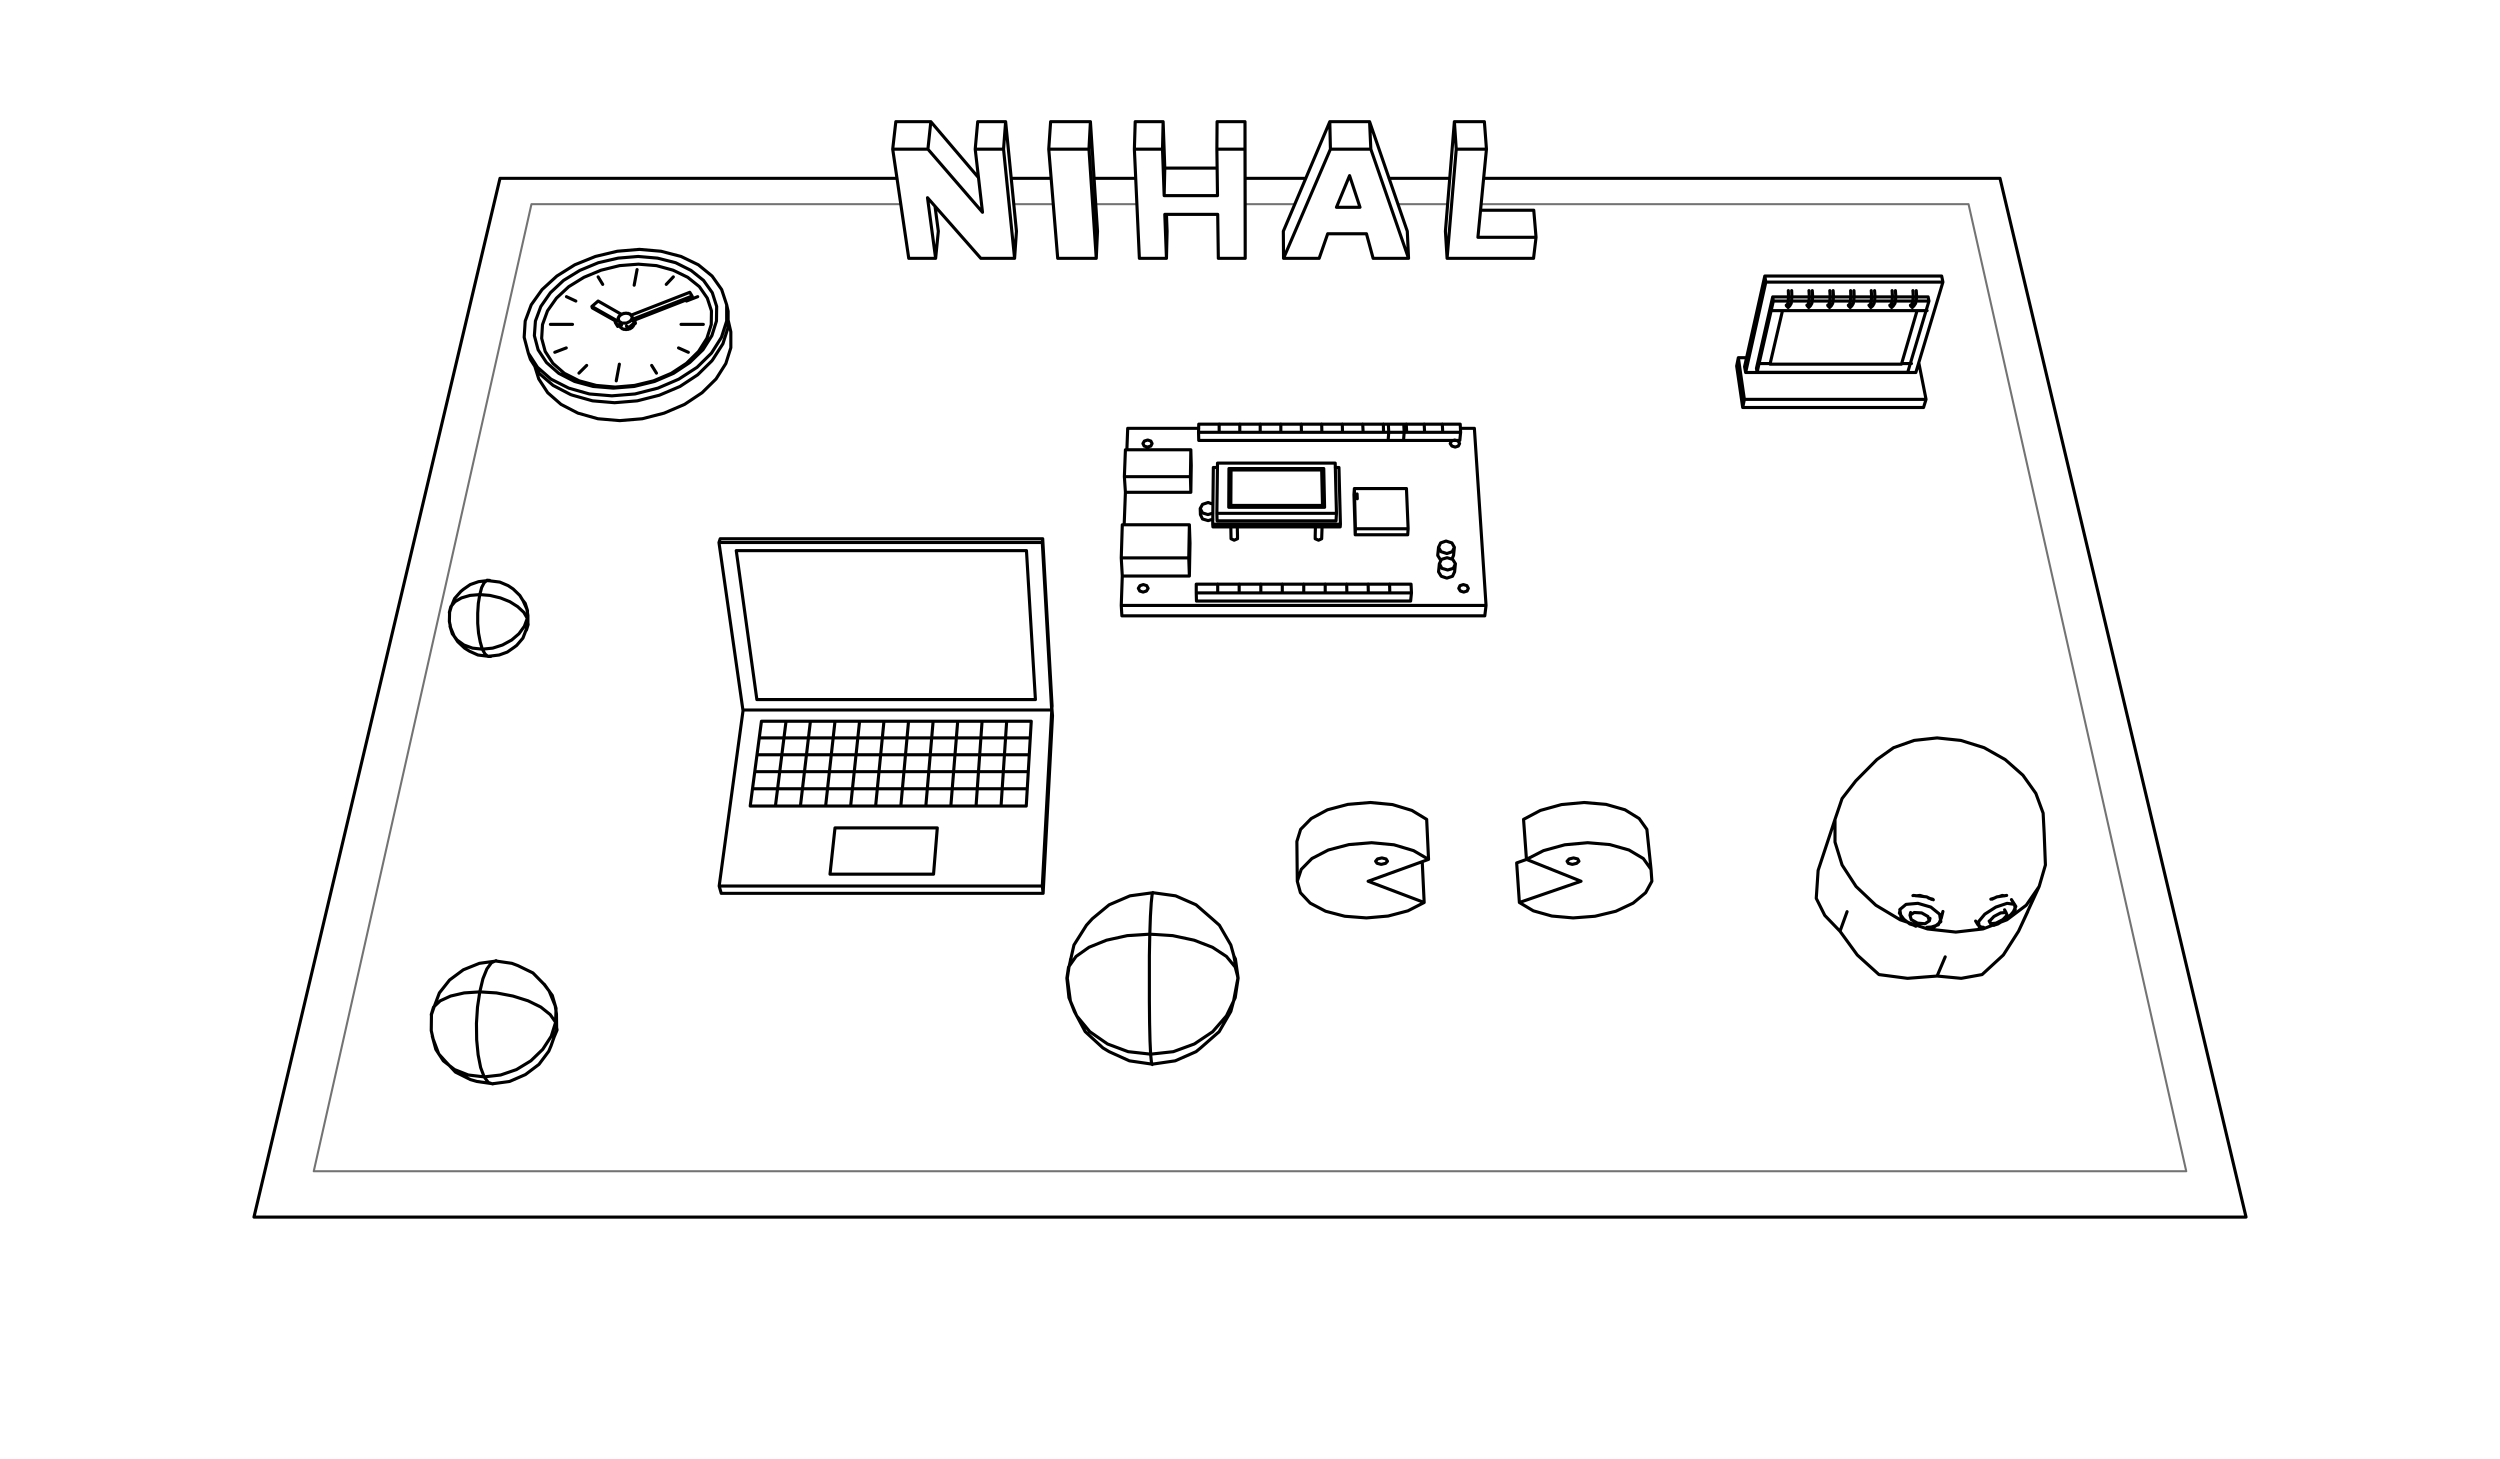
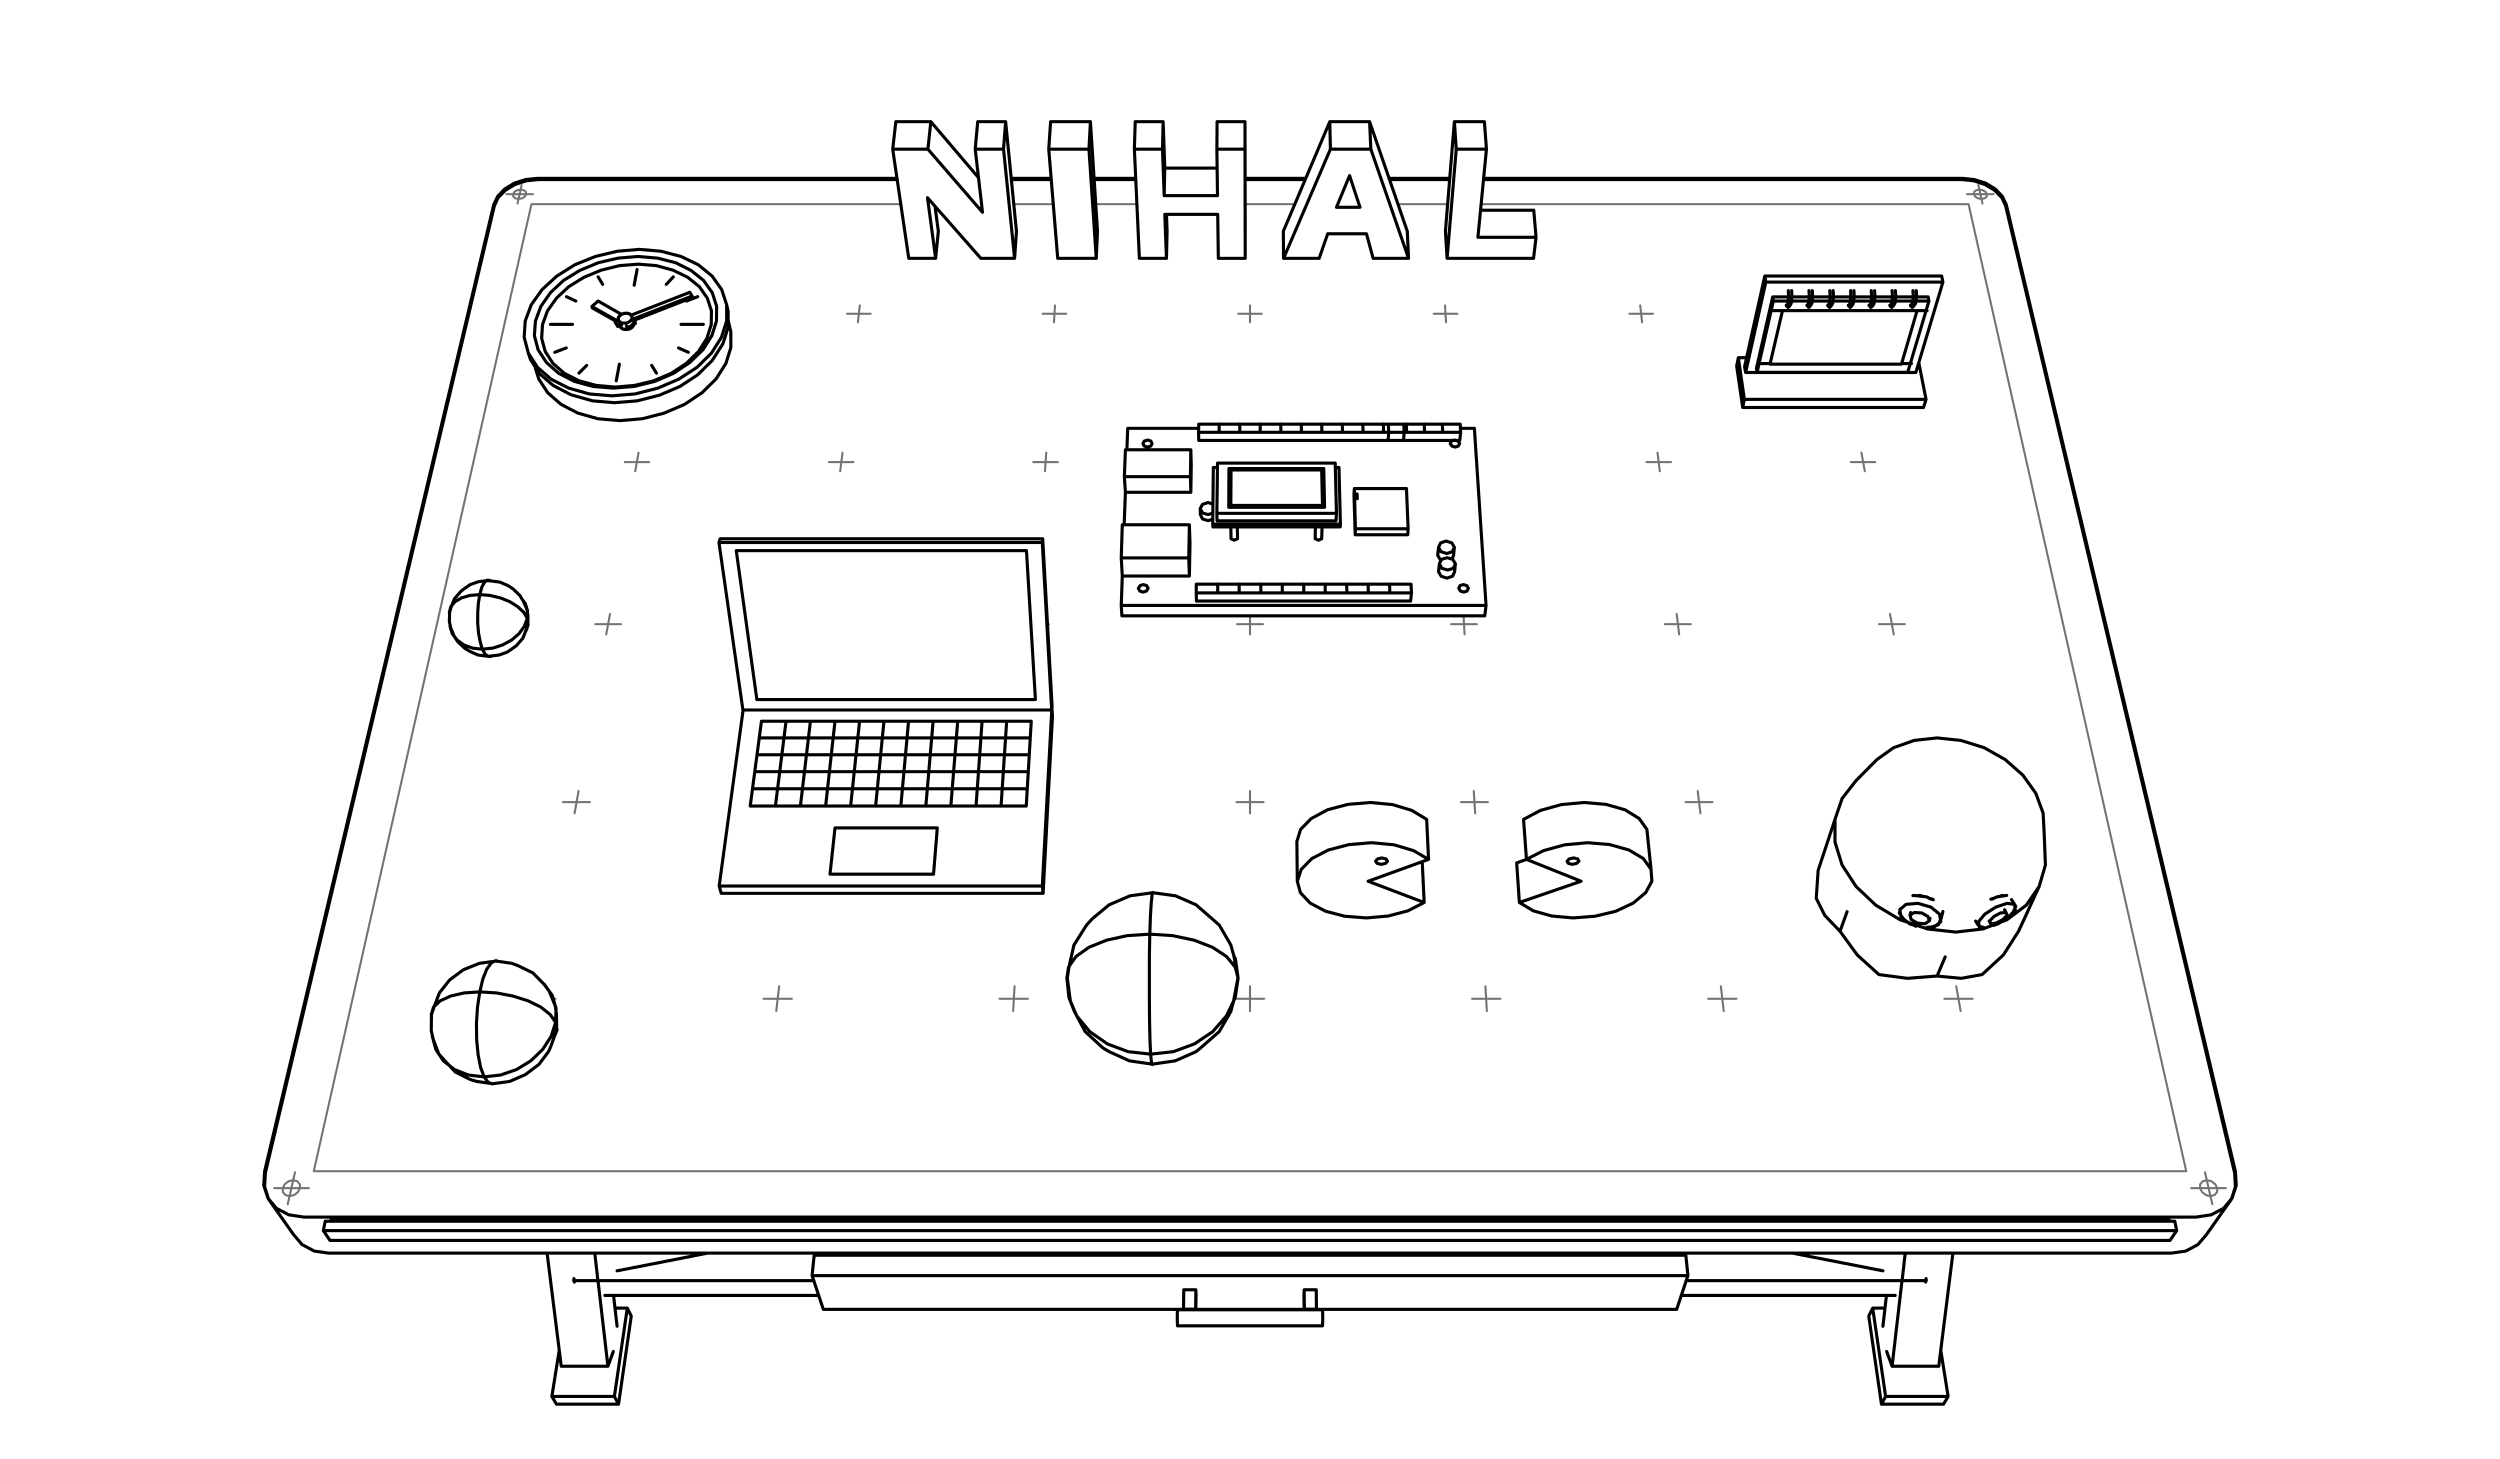
<svg xmlns="http://www.w3.org/2000/svg" viewBox="0 0 1200 700">
-   <path fill="none" stroke="currentColor" stroke-linecap="round" stroke-linejoin="round" stroke-opacity=".55" d="M710.9 98h234l104.5 464.2H150.6L255.1 98h177.3m54.2 0h19m20.4 0h19.7m52 0h23.8m49.5 0h23.8" vector-effect="non-scaling-stroke" />
-   <path fill="none" stroke="currentColor" stroke-linecap="round" stroke-linejoin="round" stroke-width="1.5" d="M430.6 85.6H240L121.9 584.2h956.2L960 85.6H712.2m-16.3 0h-29.2m-39.9 0h-29.1m-52.6 0h-19.9m-20.7 0h-19.1m55.5 130.3.4-10.3h34.1m125.6 0h6.7l5.6 85H538.2l.3 5h174.2l.6-5m-173.1-54.4-.6 15.7m-.9 24.5-.5 14.2m1.5-61.8.5-12.9h31.4l.2 7.5-.2 12.9h-31.4zh31.7l.2 7.5m0-20.4-.2 12.9m-33.2 39 .5-15.9h32.2l.3 8.8-.3 15.8h-32.2zh32.4l.3 8.7m0-24.6-.3 15.9m4.7-60.3.1-3.9h98.4l.2 3.9zl.1 3.9h98.3l.3-3.9m-88.8-4v3.9m9.9-3.9v3.9m9.8-3.9v3.9m9.9-3.9v3.9m9.8-3.9.1 3.9m9.7-3.9.1 3.9m9.8-3.9.1 3.9m9.7-3.9.2 3.9m9.7-3.9.1 3.9m-89.9 77.2v-4.2h103.1l.2 4.2zl.1 3.9h102.8l.4-3.9m-93-4.3v4.2m10.3-4.2v4.2m10.4-4.2v4.2m10.3-4.2v4.2m10.3-4.2v4.2m10.3-4.2v4.2m10.3-4.2.1 4.2m10.2-4.2.1 4.2m10.2-4.2.1 4.2m-.5-77-.2-3.9h34.5l.2 3.9zl-.3 3.9h34.4l.4-3.9m-26.1-4 .2 3.9m8.4-3.9.2 3.9m8.5-3.9.2 3.9m-42 49.3-.6-19.3.2-2.9h25l.8 19.3h-25.3zh25.2l.2-2.9m-25.8-19.3.5 19.3m-68.4-7.5-2.4.7-2.6-.8-1.1-2.1 1.1-2 2.7-.9 2.3.8m0 7.2-2.3.7-2.7-.8-1-2.1-.1-2.9m122 18.6-1 2.1-2.6.9-2.8-.9-1.2-2.1 1-2.1 2.6-.9 2.8.9zl-.4 3.9-.8 1.8m-5.1.4-.4-.1-1.3-2.1.4-3.9m8.1 7.9-1 2.2-2.7.8-2.8-.8-1.2-2.2 1-2.1 2.7-.8 2.7.8zl-.4 3.9-1 2.1-2.7.9-2.7-.9-1.3-2.1.4-3.9m-108.8-19 .1 1.3h61.1l.1-1.3zl.3-27.2h1.9m56.6 0h1.8l.7 27.2m-59.3-5.2.3-24.1h56.5l.6 24.1zl.1 3.6h57.1l.2-3.6M553 212.9l-.6 1.2-1.6.5-1.6-.5-.6-1.2.7-1.2 1.6-.5 1.5.5zm-1.9 69.5-.8 1.3-1.6.5-1.6-.5-.7-1.3.8-1.3 1.6-.5 1.6.5zm147.2-71.2 1.6.5.7 1.2-.6 1.2-1.5.5-1.6-.5-.8-1.2.6-1.2 1.5-.5m6.6 71.2-.6 1.3-1.6.5-1.6-.5-.8-1.3.6-1.3 1.6-.5 1.7.5zm-53.4-45.3.1 2.3m-61.6-14.5h45.5l.4 18.6h-46zm.9 28 .1 5.7 1.5.7 1.6-.7v-1.4l-.1-4.3m37.5 0-.1 4.3v1.4l1.6.7 1.5-.7.2-5.7m-43.7-27.3-.1 17h44l-.4-17zm-242.1-71.5-2.5 7.8-4.8 7.6-6.9 6.8-8.8 5.7-10 4.3-11 2.8-11.1.9-10.8-.9-9.9-2.8-8.5-4.3-6.5-5.7-4.4-6.8-2-7.6.5-7.8 2.9-7.8 5.2-7.3 7.1-6.5 8.6-5.4 9.9-4 10.5-2.5 10.6-.9 10.4.9 9.6 2.5 8.3 4 6.6 5.4 4.6 6.5 2.4 7.3zm-4.9 0-2.2 7-4.3 6.8-6.3 6.1-7.8 5.2-9.1 3.9-9.8 2.4-10 .8-9.7-.8-8.9-2.4-7.6-3.9-5.9-5.2-4-6.1-1.8-6.8.5-7 2.6-7 4.6-6.6 6.3-5.9 7.8-4.8 8.9-3.7 9.5-2.2 9.6-.8 9.3.8 8.7 2.2 7.4 3.7 6 4.8 4.2 5.9 2.1 6.6zm-2.5 1.7-2.1 6.6-4 6.3-5.8 5.7-7.3 4.8-8.5 3.6-9.1 2.2-9.3.8-9.1-.8-8.2-2.2-7.1-3.6-5.5-4.8-3.7-5.7-1.7-6.3.4-6.6 2.4-6.6 4.3-6.1 5.9-5.5 7.3-4.5 8.2-3.4 8.9-2.2 9-.7 8.7.7 8 2.2 7 3.4 5.6 4.5 3.8 5.5 2 6.1zm7.4-9.5.7 3.1v7.7L347 165l-4.8 7.5-.5.7-6.8 6.7-8.5 5.6-9.9 4.2-10.6 2.7-10.9.9-10.6-.9-9.6-2.7-.9-.3-8.4-4.4-6.6-5.7-4.3-6.8-1-3m49.9-16.8-1 1.5-1.8.9h-2.1l-1.5-.9-.4-1.5.9-1.4 1.9-.9h2.1l1.5.9zm.2 4-.3.5-.7.4m-.4.1-.8.4h-.8m-.5 0h-.8l-.6-.3m-.4-.3-.5-.3-.1-.4m6.6-19.9 1.4-7.5m14 7.1 3.4-3.6m6.3 11.6 5.4-2.1m-8 13.3h10.7M325.7 167l4.7 2.1m-17.6 6.3 2.3 3.7m-17.8-4.3-1.5 8m-14.2-7.4-3.7 3.7m-6.1-12.1-5.5 2.1m8.5-13.4h-10.6m12.2-11.2-4.5-2.1m17.4-5.9-2.2-3.6m8.4 21.2-11.2-6.3-.2-.7 3-2.6 11.2 6.4m3.8 6.9 2.9-2.6-.1-.6-3 2.6zl-1.2-.6m-16.8-10.1 12 6.8m4.6 2.6 1.2.7m1.8-3.3 1.2.7m-2-3.3 28.2-11 1.1 1.8.2.7-28.7 11.2m-8.3.9 1.1 1.8-.2-.6-1.1-1.9zm2.9 1.2-1.8.6m.3-3.1-1.6.6m37-12.1-28.7 11.2m-5.4 2.1-1.8.7m53.2-2.5 1.3 5.7v7.6l-2.4 7.6-4.7 7.4-6.7 6.6-8.4 5.6-9.8 4.2-10.5 2.7-10.8.9-10.5-.9-9.6-2.7-8.1-4.2-6.4-5.6-4.3-6.6-1.9-6.1m40.9-19.3 1 1.3 1.9.4 2-.4 1.5-1.3.1-.4m-.5-3.4-.2-.7-1-1.3-1.9-.4-2 .4-1.5 1.3-.3 1.5.2.7m539.6 41.4.8-3.9h87.2l-1.2 3.9zl-2.9-19.9.8-4h4m-4 0 2.9 20M921 174l3.5 17.7m-86.6-12.9-.5-2.8 9.7-43.5H932l.6 2.9h-85zh81.7l13-43.4m-85.5-2.9.5 2.9m-4.2 43.3-.3-1.9 7.8-34.3h74.6l.4 2h-74.7zh72.3l10.2-34.2m-75-2 .3 2m-.6 4.6H925m-80.2 25.4h4.9m63.1 0h4.7m-73.7 4.3h72.4m-57.8-39.3.1 3.1-.3 3-.7 1.2.8.8.8-.8.7-1.2.3-3-.1-3.1m-2.6 7 .1.3m10.8-7.3.2 3.1-.4 3-.6 1.2.7.8.8-.8.7-1.2.4-3-.2-3.1m-2.6 7 .2.3m10.8-7.3.2 3.1-.4 3-.7 1.2.8.8.8-.8.7-1.2.4-3-.2-3.1m-2.6 7 .1.3m10.9-7.3.1 3.1-.4 3-.7 1.2.8.8.8-.8.7-1.2.4-3-.1-3.1m-2.7 7 .1.3m10.9-7.3.2 3.1-.4 3-.7 1.2.7.8.9-.8.7-1.2.4-3-.2-3.1m-2.7 7 .2.3m10.9-7.3.2 3.1-.4 3-.8 1.2.8.8.8-.8.8-1.2.4-3-.2-3.1m-2.7 7 .1.3m11-7.3.2 3.1-.5 3-.8 1.2.8.8.8-.8.8-1.2.5-3-.2-3.1m-2.8 7 .1.3m-61.5 2.3-6 25.7h63.1l7.5-25.7zm25.2 244.2 3.4-10 6.6-8.5 10.1-10.2 8-5.7 9.9-3.5 11-1.2 11.4 1.2 11.2 3.5 10.1 5.7 8.5 7.5 6.2 8.7 3.5 9.5.5 9.6.6 15.3-3 10.3-6.2 9-9.3 7-11.5 4.4-13 1.5-13.6-1.5-13.1-4.4-11.7-7-9.5-9-6.7-10.3-3.4-11zl-8.1 24.5-.9 13.4 4.1 8.2 7.3 7.6 8.3 11.4 10.4 9.4 13.7 1.8 14.2-1.1 11.6 1.1 10-1.8 10.2-9.4 7.3-11.4 4.4-9.4m-43.5 30.9 3.9-9.2M883.2 447l3.4-9.4m38.3 7.5 3.6-.2 3.1-2.5-.6-3.6-4.2-3.4-6.2-1.8-5.7.5-3 2.5.6 3.6 4.2 3.3 3 .9m8.3-12.5-.3-.3-2-.5m-2.1-.7-2-.6-1.9.2m6.4 12-.7-2.1-3-1.7-3.6-.2-2 1.3.6 2.1 3 1.7 3.6.3zl.3-1.2m30.7 3.3 1.9-.6 5.2-3.3 3.1-3.6-.3-2.5-3.6-.5-5.4 1.8-5.3 3.4-3 3.6.3 2.5 2.1.2m10.1-15.1-1.1-.2-1.7.6m-1.9.6-1.9.6m7.8 7.7-.5-1.3-2.6.2-3.2 1.7-2 2.1.4 1.4 2.6-.3 3.3-1.7zm5.5 7.7 9.9-21.5m-46.2 12-.8 3.2-1.4 3.2-4.6 1.5-.3-.1m1.7-13.6-2.4-1.2-6.3-.7-.3.1m-6 6.4-.5 2 2.6 3.6 5.3 2.7m-2.5-6.6-.3 1.3m48.7-7.5 2.1 3.3-1.5 3.2-4.3 3.6-4.8 2.3m6.2-14.4-4.7.7-2.3 1.1m-7.9 10.5 1.1 1.8 2.1 1.5m10.7-8.7.7 1.3m-8.1 4.1.7 1.3m-609.3-14.6h154.5l-.4-3.5H345.2zm154.5 0 4.5-85.2-.3-3.7-4.6 85.4m-143.6-84.5-11.5 84.5m20.3-79.1H495l-2.4 40.7H360.1zm-1 8h130m-131.1 8.1H494m-131.7 8.1h131.2m-132.3 8.2H493m-115.7-32.4-5.1 40.7m16.8-40.7-4.8 40.7m16.6-40.7-4.5 40.7m16.3-40.7-4.3 40.7m16-40.7-4 40.7m15.8-40.7-3.7 40.7m15.5-40.7-3.5 40.7m15.3-40.7-3.3 40.7m15-40.7-2.9 40.7m14.7-40.7-2.7 40.7m-79.7 10.5h49.1l-1.8 22.2h-49.7zm-55.7-137 .6-1.8h154.8l4.5 80.3-.2 1.9H356.6zh155.2l4.5 80.4m-4.3-82.2-.2 1.8m-137 75.4H497l-4.3-71.5H353.4zm-112.2-47.5 1 1.3 1.1 3.5-.1 3.7-1.4 3.8-2.6 3.6-3.5 3-4.4 2.4-4.7 1.5-5 .5-4.7-.5-4.1-1.5-3.3-2.4-2.3-3-1.1-3.6.1-.6m19-21.4-1.3-.1-1.4 1.2-1.2 2.3-.9 3.4-.7 4.2-.3 4.7v4.9l.4 4.7.8 4.2 1 3.5 1.3 2.3 1.4 1.2h1.4m16.8-12.3.3-.4.8-2.6-.4-3-1.7-2.9-2.9-2.7-3.8-2.4-4.5-1.8-5-1.2-4.9-.4-4.7.4-4.1 1.2-3.1 1.8-2 2.4-.7 2.7.1.8m23.8 19.7-4.1.5-1.3.1-4.8-.6-4-1.8-2.4-1.5-3.3-3.1-1.7-2.6-1.7-4.1-.6-3 .1-4.4.8-2.7 1.6-3.9 3-3.4 1.2-1 3.3-2.3 4-1.4 4.1-.5 1.3.1 4.8.6 4 1.7 2.4 1.6 3.2 3.1 1.6 2.6 1.8 4 .5 3v4.3l-.9 2.7-1.5 3.9-3 3.5-1.2.9-3.3 2.3zm24.1 161.5 1.4 1.9 1.8 6.2-.2 6.7-2.1 6.7-4.1 6.3-5.7 5.5-6.9 4.2-7.6 2.6-7.9.9-7.6-.9-6.6-2.6-5.4-4.2-3.6-5.5-1.7-6.3m53.3-25.3.5.4 1.5 2.1m-24.2-13.2-.5-.3-2.2 1-2.2 3-1.9 4.7-1.5 6.3-1.1 7.3-.5 7.8.1 7.9.7 7.2 1.2 6.1 1.7 4.5 2 2.7 2.1.7.4-.2m29.2-22.6 1.3-3.1-.7-3.7-2.6-3.7-4.5-3.6-6.1-3-7.3-2.3-7.9-1.5-8-.5-7.5.5-6.5 1.5-5 2.3-3.2 3-1.1 3.6.1.6m37.5 31.5-8.1 1.1-7.6-1.1-3.1-.9-7.2-3.6-5.2-5.6-2.8-3.1-2.7-7.2-.9-4 .1-7.7 1.2-3.5 2.6-6.9 4.9-6.2 6.6-4.9 7.7-3.1 8-1.1 7.6 1.1 2.9 1.1 7.2 3.5 5.3 5.4 2.5 3.3 2.9 7.1.6 3.9.1 7.6-2.7 7.7-1.1 2.6-4.7 6.3-6.5 4.9zm347.6-60.4.8 1.6 1.3 9.2-1.4 9.4-4.2 8.7-6.6 7.6-8.8 5.9-10.1 3.7-10.9 1.2-10.8-1.2-9.9-3.7-8.5-5.9-6.3-7.6-3.7-8.7-1-9.4.8-3.7m.8-4.1.2-1.4m39.5-31.9-.4 1.1-.4 3.8-.4 6.5-.3 8.6-.2 10.2v22.1l.1 10.2.2 8.6.3 6.5.4 3.9.4 1.1m40.6-39 .6-2.5-1.4-5.3-4.2-5.1-6.7-4.4-8.8-3.4-10.3-2.2-11-.7-10.8.7-10 2.2-8.4 3.4-6.2 4.4-3.6 5.1-.8 5.3.3.8m51.7 38.9-11 1.6-11-1.6-9.7-4.4-3-1.8-8.5-7.8-5.2-9.7-1.9-4.9-1.5-11.1.8-5.3 2.4-10.6 6-9.5 2.8-3.1 8.1-6.7 10-4.3 11-1.5 10.9 1.5 9.8 4.3 7.7 6.7 3.5 3.1 5.5 9.5 1.4 5 2 10.9-2.1 11.1-1.3 4.9-5.6 9.7-8.9 7.8-2.2 1.8zm92.6-86.2 29-10.5-7.2-4.2-9.4-2.8-10.7-1-10.9.9-9.9 2.6-7.9 4.1-5.1 5.2-1.9 5.7 1.5 5.5 4.7 5 7.4 3.9 9.2 2.4 10.4.8 10.4-.9 9.5-2.5 7.8-4zm29-10.5-.9-19.2-7.1-4.3-9.3-2.8-10.6-1-10.8.9-9.8 2.6-7.8 4.2-5.1 5.2-1.8 5.8.2 19.1m60.9 10.2-.9-19-.9-.3m-15.8-.5-.7-1.1-2-.5-2.1.5-.9 1.1.7 1 2 .5 2.1-.5zm92.9 9.6-26.2-10.5 8.2-4.2 10.2-2.8 11-1 10.6.9 9.2 2.6 6.9 4.1 3.7 5.2.4 5.7-3 5.5-6 5-8.3 3.9-10 2.4-10.5.8-10.2-.9-8.9-2.5-6.7-4zm-26.2-10.5-1.4-19.2 8.1-4.3 10.1-2.8 10.9-1 10.5.9 9.1 2.6 6.8 4.2 3.7 5.2 2 19.2m-63.2 15.9-1.3-19 4.8-1.7m19.4.9 1-1.1 2.1-.5 2 .5.6 1.1-1.1 1-2.1.5-1.9-.5zM436.2 124h12.9l-3.9-29.1 25.6 29.1H487l-5.3-52.4h-13.6l3.5 30.3-26.2-30.3h-16.9zm12.9 0 1.3-13-1.6-12m38.2 25 .9-13-5.2-52.6h-13.4l-1.2 13.2m14.6-13.2-1 13.2m-12 13.7-22.9-26.9H430l-1.5 13.2m18.3-13.2-1.4 13.2m62.3 52.4h18.5l-3.5-52.4h-19.3zm18.5 0 .6-13-3.4-52.6h-19.1l-.9 13.2m20-13.2-.7 13.2m24.2 52.4h13l-.8-21.1h25.4l.3 21.1h12.9l-.1-52.4h-13.5l.3 22.3h-25.6l-.8-22.3h-13.5zm13 0 .3-13-.3-8m37.8 21v-13l-.1-52.6h-13.4l-.1 13.2m13.5-13.2v13.2m-13.4 9.1h-25.1l-.8-22.3h-13.4l-.4 13.2m14.6 9.1-.3 13.2m-.5-35.5-.3 13.2m58 39.4 22.3-52.6h19.1l18.1 52.6.6 13L658 71.6h-19.4L616.1 124zm22.3-52.6.3 13.2m18.8-13.2.6 13.2m18.1 52.4h-17l-3.2-11.8h-18.6l-4.1 11.8h-17.1m25.4-24.5h11.3l-5-15.2zm53.1 24.5h41.5l1.2-10.1h-27.9l4.1-42.3H699zl-.8-13 4.3-52.6h14.4l1 13.2m23.8 42.3-1.1-13h-25.5m-12.6-42.5.9 13.2" vector-effect="non-scaling-stroke" />
+   <path fill="none" stroke="currentColor" stroke-linecap="round" stroke-linejoin="round" stroke-opacity=".55" d="M710.9 98h234l104.5 464.2H150.6L255.1 98h177.3m54.2 0h19m20.4 0h19.7m52 0h23.8m49.5 0h23.8M299.9 221.8h11.7m-5.1-4.5-1.6 8.9m-19.2 73.4h12.4m-5.3-4.9-1.8 9.8M270.2 385h13m-5.5-5.3-1.9 10.7m-10.7 89h1.6m139.9-328.8h11.3m-5.2-4-.9 8.1m-13.9 67.1h11.8m-5.3-4.5-1.1 8.9m-36.8 253.2h13.6m-6.1-6-1.4 11.9m127.9-334.7h11.3m-5.4-4-.5 8.1m-9.9 67.1h11.8m-5.6-4.5-.6 8.9m1.2 73.4h.7m-23.7 179.8h13.6m-6.4-6-.7 11.9m108.1-334.7h11.2m-5.6-4v8.1m-6.2 144.9h12.4m-6.2-4.2v9.1m-6.5 80.5h13m-6.5-5.3v10.7m-6.8 89h13.6m-6.8-6v11.9m88.2-334.7h11.3m-5.9-4 .5 8.1m2.4 144.9h12.4m-6.4-4.2.5 9.1m-1.7 80.5h12.9m-6.8-5.3.7 10.7m-1.5 89h13.6m-7.2-6 .7 11.9m68.4-334.7h11.3m-6.1-4 .9 8.1m2.1 67.1h11.8m-6.5-4.5 1.1 8.9m2.5 73.4h12.4m-6.8-4.9 1.2 9.8m3.1 80.5H822m-7.1-5.3 1.3 10.7m3.7 89h13.6m-7.5-6 1.4 11.9m61-263.5h11.7m-6.6-4.5 1.6 8.9m6.8 73.4h12.4m-7.1-4.9 1.8 9.8m24.3 174.9h13.6m-7.9-6 2.1 11.9M252.6 93.2l-.7 1.2-1.3.8-1.7.3-1.5-.3-1-.8-.1-1.2.6-1.1 1.4-.8 1.6-.3 1.5.3 1 .8zm-9.5 0h12.7m-5.4-4.4-2 8.9M144 570.3l-1 1.9-1.8 1.4-2.2.6-2-.6-1.2-1.4-.1-1.9 1-1.9 1.8-1.4 2.2-.5 2 .5 1.2 1.4zm-12.4 0h16.6m-6.6-7.6-3.5 15.3M953.7 93.2l-.1 1.2-1 .8-1.5.3-1.7-.3-1.3-.8-.7-1.2.2-1.1 1-.8 1.5-.3 1.6.3 1.4.8zm-9.5 0h12.7m-7.3-4.4 2 8.9m112.7 472.6-.1 1.9-1.2 1.4-2 .6-2.2-.6-1.8-1.4-1-1.9.1-1.9 1.2-1.4 2-.5 2.2.5 1.8 1.4zm-12.5 0h16.6m-10-7.6 3.5 15.3" vector-effect="non-scaling-stroke" />
+   <path fill="none" stroke="currentColor" stroke-linecap="round" stroke-linejoin="round" stroke-width="1.5" d="M430.6 85.6H258l-5.7.6-5.4 1.7-4.6 2.8-3.4 3.5-1.9 4-110 464.1-.4 6.7 2 6.1 4.1 4.9 5.9 3.1 7.2 1.1h908.4l7.2-1.1 5.9-3.1 4.1-4.9 2-6.1-.4-6.7L963 98.2l-1.9-4-3.4-3.5-4.6-2.8-5.4-1.7-5.7-.6H712.2m-16.3 0h-29.2m-39.9 0h-29.2m-52.5 0h-19.9m-20.7 0h-19.1m-54.7.6H258.2l-5.7.6-5.4 1.8-4.6 2.8-3.4 3.5-1.8 3.9-109.9 464.1-.4 6.7 1.9 6 12 17 4.1 4.8 5.8 3.1 6.9 1h884.6l6.9-1 5.8-3.1 4.1-4.8 12-17 1.9-6-.4-6.7L962.7 98.8l-1.8-3.9-3.4-3.5-4.6-2.8-5.4-1.8-5.7-.6H712.1M158.4 595.4l-3.2-4.7.9-4.5h887.8l.9 4.5-3.2 4.7zm-3.2-4.7h889.6m-886.2-4.5.1-.5h882.6l.1.5m-651.6 26.1 1-9.8h418.4l1 9.8zl5.4 16.2h409.6l5.4-16.2m-175.3 18.6v3.2l-.1 2.3h-69.6l-.1-2.3v-3.2l.1-2.2h69.6zm-61-2.2v-.3h-5.8l.1-9.3h5.8l.1 2.8-.1 6.8m-5.9 0v-.3m5.9-9.3-.1 9.3m52.1.3-.1-6.8.1-2.8h5.8l.1 9.3h-5.8v.3m5.8 0v-.3m-5.9-9.3.1 9.3m-363.5-26.9 6.8 54.3h22.4l-4.7-40.6m-1.6-13.7 1.4 12.4m7.6 7.9 1.7 14.8m-4.4 19.2 2.6-7.1m.8-20.8h5.9l1.9 3.8-6.1 42.3h-29.8l-2.2-3.7h30l2 3.7m-28.5-25.7-3.5 22m36.2-42.4-6.2 42.4m618-55.1-4.7 40.6h22.4l6.8-54.3m-22.9 0-1.4 12.4m-7.6 7.9-1.7 14.8m4.4 19.2-2.6-7.1m-2.5 25.3 2-3.7h30l-2.2 3.7zl-6.1-42.3 1.9-3.8h5.9m-5.9 0 6.2 42.4m26.5-22 3.5 22m-544.4-55.6H275.4l.3.7m533.6-.7h115.3l-.3.7m-634 6.4H393m414 0h102.7m-634.2-8.1-.1 1m649.1-1 .1 1m-64.2-13.2 43.4 8.5m-564.2-8.5-43.4 8.5M695.8 86.2H667m-40.5 0h-28.9m-52.5 0h-19.9m-20.6 0h-19.1m55.4 129.7.4-10.3h34.1m125.6 0h6.7l5.6 85H538.2l.3 5h174.2l.6-5m-173.1-54.4-.6 15.7m-.9 24.5-.5 14.2m1.5-61.8.5-12.9h31.4l.2 7.5-.2 12.9h-31.4zh31.7l.2 7.5m0-20.4-.2 12.9m-33.2 39 .5-15.9h32.2l.3 8.8-.3 15.8h-32.2zh32.4l.3 8.7m0-24.6-.3 15.9m4.7-60.3.1-3.9h98.4l.2 3.9zl.1 3.9h98.3l.3-3.9m-88.8-4v3.9m9.9-3.9v3.9m9.8-3.9v3.9m9.9-3.9v3.9m9.8-3.9.1 3.9m9.7-3.9.1 3.9m9.8-3.9.1 3.9m9.7-3.9.2 3.9m9.7-3.9.1 3.9m-89.9 77.2v-4.2h103.1l.2 4.2zl.1 3.9h102.8l.4-3.9m-93-4.3v4.2m10.3-4.2v4.2m10.4-4.2v4.2m10.3-4.2v4.2m10.3-4.2v4.2m10.3-4.2v4.2m10.3-4.2.1 4.2m10.2-4.2.1 4.2m10.2-4.2.1 4.2m-.5-77-.2-3.9h34.5l.2 3.9zl-.3 3.9h34.4l.4-3.9m-26.1-4 .2 3.9m8.4-3.9.2 3.9m8.5-3.9.2 3.9m-42 49.3-.6-19.3.2-2.9h25l.8 19.3h-25.3zh25.2l.2-2.9m-25.8-19.3.5 19.3m-68.4-7.5-2.4.7-2.6-.8-1.1-2.1 1.1-2 2.7-.9 2.3.8m0 7.2-2.3.7-2.7-.8-1-2.1-.1-2.9m122 18.6-1 2.1-2.6.9-2.8-.9-1.2-2.1 1-2.1 2.6-.9 2.8.9zl-.4 3.9-.8 1.8m-5.1.4-.4-.1-1.3-2.1.4-3.9m8.1 7.9-1 2.2-2.7.8-2.8-.8-1.2-2.2 1-2.1 2.7-.8 2.7.8zl-.4 3.9-1 2.1-2.7.9-2.7-.9-1.3-2.1.4-3.9m-108.8-19 .1 1.3h61.1l.1-1.3zl.3-27.2h1.9m56.6 0h1.8l.7 27.2m-59.3-5.2.3-24.1h56.5l.6 24.1zl.1 3.6h57.1l.2-3.6M553 212.9l-.6 1.2-1.6.5-1.6-.5-.6-1.2.7-1.2 1.6-.5 1.5.5zm-1.9 69.5-.8 1.3-1.6.5-1.6-.5-.7-1.3.8-1.3 1.6-.5 1.6.5zm147.2-71.2 1.6.5.7 1.2-.6 1.2-1.5.5-1.6-.5-.8-1.2.6-1.2 1.5-.5m6.6 71.2-.6 1.3-1.6.5-1.6-.5-.8-1.3.6-1.3 1.6-.5 1.7.5zm-53.4-45.3.1 2.3m-61.6-14.5h45.5l.4 18.6h-46zm.9 28 .1 5.7 1.5.7 1.6-.7v-1.4l-.1-4.3m37.5 0-.1 4.3v1.4l1.6.7 1.5-.7.2-5.7m-43.7-27.3-.1 17h44l-.4-17zm-242.1-71.5-2.5 7.8-4.8 7.6-6.9 6.8-8.8 5.7-10 4.3-11 2.8-11.1.9-10.8-.9-9.9-2.8-8.5-4.3-6.5-5.7-4.4-6.8-2-7.6.5-7.8 2.9-7.8 5.2-7.3 7.1-6.5 8.6-5.4 9.9-4 10.5-2.5 10.6-.9 10.4.9 9.6 2.5 8.3 4 6.6 5.4 4.6 6.5 2.4 7.3zm-4.9 0-2.2 7-4.3 6.8-6.3 6.1-7.8 5.2-9.1 3.9-9.8 2.4-10 .8-9.7-.8-8.9-2.4-7.6-3.9-5.9-5.2-4-6.1-1.8-6.8.5-7 2.6-7 4.6-6.6 6.3-5.9 7.8-4.8 8.9-3.7 9.5-2.2 9.6-.8 9.3.8 8.7 2.2 7.4 3.7 6 4.8 4.2 5.9 2.1 6.6zm-2.5 1.7-2.1 6.6-4 6.3-5.8 5.7-7.3 4.8-8.5 3.6-9.1 2.2-9.3.8-9.1-.8-8.2-2.2-7.1-3.6-5.5-4.8-3.7-5.7-1.7-6.3.4-6.6 2.4-6.6 4.3-6.1 5.9-5.5 7.3-4.5 8.2-3.4 8.9-2.2 9-.7 8.7.7 8 2.2 7 3.4 5.6 4.5 3.8 5.5 2 6.1zm7.4-9.5.7 3.1v7.7L347 165l-4.8 7.5-.5.7-6.8 6.7-8.5 5.6-9.9 4.2-10.6 2.7-10.9.9-10.6-.9-9.6-2.7-.9-.3-8.4-4.4-6.6-5.7-4.3-6.8-1-3m49.9-16.8-1 1.5-1.8.9h-2.1l-1.5-.9-.4-1.5.9-1.4 1.9-.9h2.1l1.5.9zm.2 4-.3.5-.7.4m-.4.1-.8.4h-.8m-.5 0h-.8l-.6-.3m-.4-.3-.5-.3-.1-.4m6.6-19.9 1.4-7.5m14 7.1 3.4-3.6m6.3 11.6 5.4-2.1m-8 13.3h10.7M325.7 167l4.7 2.1m-17.6 6.3 2.3 3.7m-17.8-4.3-1.5 8m-14.2-7.4-3.7 3.7m-6.1-12.1-5.5 2.1m8.5-13.4h-10.6m12.2-11.2-4.5-2.1m17.4-5.9-2.2-3.6m8.4 21.2-11.2-6.3-.2-.7 3-2.6 11.2 6.4m3.8 6.9 2.9-2.6-.1-.6-3 2.6zl-1.2-.6m-16.8-10.1 12 6.8m4.6 2.6 1.2.7m1.8-3.3 1.2.7m-2-3.3 28.2-11 1.1 1.8.2.7-28.7 11.2m-8.3.9 1.1 1.8-.2-.6-1.1-1.9zm2.9 1.2-1.8.6m.3-3.1-1.6.6m37-12.1-28.7 11.2m-5.4 2.1-1.8.7m53.2-2.5 1.3 5.7v7.6l-2.4 7.6-4.7 7.4-6.7 6.6-8.4 5.6-9.8 4.2-10.5 2.7-10.8.9-10.5-.9-9.6-2.7-8.1-4.2-6.4-5.6-4.3-6.6-1.9-6.1m40.9-19.3 1 1.3 1.9.4 2-.4 1.5-1.3.1-.4m-.5-3.4-.2-.7-1-1.3-1.9-.4-2 .4-1.5 1.3-.3 1.5.2.7m539.6 41.4.8-3.9h87.2l-1.2 3.9zl-2.9-19.9.8-4h4m-4 0 2.9 20M921 174l3.5 17.7m-86.6-12.9-.5-2.8 9.7-43.5H932l.6 2.9h-85zh81.7l13-43.4m-85.5-2.9.5 2.9m-4.2 43.3-.3-1.9 7.8-34.3h74.6l.4 2h-74.7zh72.3l10.2-34.2m-75-2 .3 2m-.6 4.6H925m-80.2 25.4h4.9m63.1 0h4.7m-73.7 4.3h72.4m-57.8-39.3.1 3.1-.3 3-.7 1.2.8.8.8-.8.7-1.2.3-3-.1-3.1m-2.6 7 .1.3m10.8-7.3.2 3.1-.4 3-.6 1.2.7.8.8-.8.7-1.2.4-3-.2-3.1m-2.6 7 .2.3m10.8-7.3.2 3.1-.4 3-.7 1.2.8.8.8-.8.7-1.2.4-3-.2-3.1m-2.6 7 .1.3m10.9-7.3.1 3.1-.4 3-.7 1.2.8.8.8-.8.7-1.2.4-3-.1-3.1m-2.7 7 .1.3m10.9-7.3.2 3.1-.4 3-.7 1.2.7.8.9-.8.7-1.2.4-3-.2-3.1m-2.7 7 .2.3m10.9-7.3.2 3.1-.4 3-.8 1.2.8.8.8-.8.8-1.2.4-3-.2-3.1m-2.7 7 .1.3m11-7.3.2 3.1-.5 3-.8 1.2.8.8.8-.8.8-1.2.5-3-.2-3.1m-2.8 7 .1.3m-61.5 2.3-6 25.7h63.1l7.5-25.7zm25.2 244.2 3.4-10 6.6-8.5 10.1-10.2 8-5.7 9.9-3.5 11-1.2 11.4 1.2 11.2 3.5 10.1 5.7 8.5 7.5 6.2 8.7 3.5 9.5.5 9.6.6 15.3-3 10.3-6.2 9-9.3 7-11.5 4.4-13 1.5-13.6-1.5-13.1-4.4-11.7-7-9.5-9-6.7-10.3-3.4-11zl-8.1 24.5-.9 13.4 4.1 8.2 7.3 7.6 8.3 11.4 10.4 9.4 13.7 1.8 14.2-1.1 11.6 1.1 10-1.8 10.2-9.4 7.3-11.4 4.4-9.4m-43.5 30.9 3.9-9.2M883.2 447l3.4-9.4m38.3 7.5 3.6-.2 3.1-2.5-.6-3.6-4.2-3.4-6.2-1.8-5.7.5-3 2.5.6 3.6 4.2 3.3 3 .9m8.3-12.5-.3-.3-2-.5m-2.1-.7-2-.6-1.9.2m6.4 12-.7-2.1-3-1.7-3.6-.2-2 1.3.6 2.1 3 1.7 3.6.3zl.3-1.2m30.7 3.3 1.9-.6 5.2-3.3 3.1-3.6-.3-2.5-3.6-.5-5.4 1.8-5.3 3.4-3 3.6.3 2.5 2.1.2m10.1-15.1-1.1-.2-1.7.6m-1.9.6-1.9.6m7.8 7.7-.5-1.3-2.6.2-3.2 1.7-2 2.1.4 1.4 2.6-.3 3.3-1.7zm5.5 7.7 9.9-21.5m-46.2 12-.8 3.2-1.4 3.2-4.6 1.5-.3-.1m1.7-13.6-2.4-1.2-6.3-.7-.3.1m-6 6.4-.5 2 2.6 3.6 5.3 2.7m-2.5-6.6-.3 1.3m48.7-7.5 2.1 3.3-1.5 3.2-4.3 3.6-4.8 2.3m6.2-14.4-4.7.7-2.3 1.1m-7.9 10.5 1.1 1.8 2.1 1.5m10.7-8.7.7 1.3m-8.1 4.1.7 1.3m-609.3-14.6h154.5l-.4-3.5H345.2zm154.5 0 4.5-85.2-.3-3.7-4.6 85.4m-143.6-84.5-11.5 84.5m20.3-79.1H495l-2.4 40.7H360.1zm-1 8h130m-131.1 8.1H494m-131.7 8.1h131.2m-132.3 8.2H493m-115.7-32.4-5.1 40.7m16.8-40.7-4.8 40.7m16.6-40.7-4.5 40.7m16.3-40.7-4.3 40.7m16-40.7-4 40.7m15.8-40.7-3.7 40.7m15.5-40.7-3.5 40.7m15.3-40.7-3.3 40.7m15-40.7-2.9 40.7m14.7-40.7-2.7 40.7m-79.7 10.5h49.1l-1.8 22.2h-49.7zm-55.7-137 .6-1.8h154.8l4.5 80.3-.2 1.9H356.6zh155.2l4.5 80.4m-4.3-82.2-.2 1.8m-137 75.4H497l-4.3-71.5H353.4zm-112.2-47.5 1 1.3 1.1 3.5-.1 3.7-1.4 3.8-2.6 3.6-3.5 3-4.4 2.4-4.7 1.5-5 .5-4.7-.5-4.1-1.5-3.3-2.4-2.3-3-1.1-3.6.1-.6m19-21.4-1.3-.1-1.4 1.2-1.2 2.3-.9 3.4-.7 4.2-.3 4.7v4.9l.4 4.7.8 4.2 1 3.5 1.3 2.3 1.4 1.2h1.4m16.8-12.3.3-.4.8-2.6-.4-3-1.7-2.9-2.9-2.7-3.8-2.4-4.5-1.8-5-1.2-4.9-.4-4.7.4-4.1 1.2-3.1 1.8-2 2.4-.7 2.7.1.8m23.8 19.7-4.1.5-1.3.1-4.8-.6-4-1.8-2.4-1.5-3.3-3.1-1.7-2.6-1.7-4.1-.6-3 .1-4.4.8-2.7 1.6-3.9 3-3.4 1.2-1 3.3-2.3 4-1.4 4.1-.5 1.3.1 4.8.6 4 1.7 2.4 1.6 3.2 3.1 1.6 2.6 1.8 4 .5 3v4.3l-.9 2.7-1.5 3.9-3 3.5-1.2.9-3.3 2.3zm24.1 161.5 1.4 1.9 1.8 6.2-.2 6.7-2.1 6.7-4.1 6.3-5.7 5.5-6.9 4.2-7.6 2.6-7.9.9-7.6-.9-6.6-2.6-5.4-4.2-3.6-5.5-1.7-6.3m53.3-25.3.5.4 1.5 2.1m-24.2-13.2-.5-.3-2.2 1-2.2 3-1.9 4.7-1.5 6.3-1.1 7.3-.5 7.8.1 7.9.7 7.2 1.2 6.1 1.7 4.5 2 2.7 2.1.7.4-.2m29.2-22.6 1.3-3.1-.7-3.7-2.6-3.7-4.5-3.6-6.1-3-7.3-2.3-7.9-1.5-8-.5-7.5.5-6.5 1.5-5 2.3-3.2 3-1.1 3.6.1.6m37.5 31.5-8.1 1.1-7.6-1.1-3.1-.9-7.2-3.6-5.2-5.6-2.8-3.1-2.7-7.2-.9-4 .1-7.7 1.2-3.5 2.6-6.9 4.9-6.2 6.6-4.9 7.7-3.1 8-1.1 7.6 1.1 2.9 1.1 7.2 3.5 5.3 5.4 2.5 3.3 2.9 7.1.6 3.9.1 7.6-2.7 7.7-1.1 2.6-4.7 6.3-6.5 4.9zm347.6-60.4.8 1.6 1.3 9.2-1.4 9.4-4.2 8.7-6.6 7.6-8.8 5.9-10.1 3.7-10.9 1.2-10.8-1.2-9.9-3.7-8.5-5.9-6.3-7.6-3.7-8.7-1-9.4.8-3.7m.8-4.1.2-1.4m39.5-31.9-.4 1.1-.4 3.8-.4 6.5-.3 8.6-.2 10.2v22.1l.1 10.2.2 8.6.3 6.5.4 3.9.4 1.1m40.6-39 .6-2.5-1.4-5.3-4.2-5.1-6.7-4.4-8.8-3.4-10.3-2.2-11-.7-10.8.7-10 2.2-8.4 3.4-6.2 4.4-3.6 5.1-.8 5.3.3.8m51.7 38.9-11 1.6-11-1.6-9.7-4.4-3-1.8-8.5-7.8-5.2-9.7-1.9-4.9-1.5-11.1.8-5.3 2.4-10.6 6-9.5 2.8-3.1 8.1-6.7 10-4.3 11-1.5 10.9 1.5 9.8 4.3 7.7 6.7 3.5 3.1 5.5 9.5 1.4 5 2 10.9-2.1 11.1-1.3 4.9-5.6 9.7-8.9 7.8-2.2 1.8zm92.6-86.2 29-10.5-7.2-4.2-9.4-2.8-10.7-1-10.9.9-9.9 2.6-7.9 4.1-5.1 5.2-1.9 5.7 1.5 5.5 4.7 5 7.4 3.9 9.2 2.4 10.4.8 10.4-.9 9.5-2.5 7.8-4zm29-10.5-.9-19.2-7.1-4.3-9.3-2.8-10.6-1-10.8.9-9.8 2.6-7.8 4.2-5.1 5.2-1.8 5.8.2 19.1m60.9 10.2-.9-19-.9-.3m-15.8-.5-.7-1.1-2-.5-2.1.5-.9 1.1.7 1 2 .5 2.1-.5zm92.9 9.6-26.2-10.5 8.2-4.2 10.2-2.8 11-1 10.6.9 9.2 2.6 6.9 4.1 3.7 5.2.4 5.7-3 5.5-6 5-8.3 3.9-10 2.4-10.5.8-10.2-.9-8.9-2.5-6.7-4zm-26.2-10.5-1.4-19.2 8.1-4.3 10.1-2.8 10.9-1 10.5.9 9.1 2.6 6.8 4.2 3.7 5.2 2 19.2m-63.2 15.9-1.3-19 4.8-1.7m19.4.9 1-1.1 2.1-.5 2 .5.6 1.1-1.1 1-2.1.5-1.9-.5zM436.2 124h12.9l-3.9-29.1 25.6 29.1H487l-5.3-52.4h-13.6l3.5 30.3-26.2-30.3h-16.9zm12.9 0 1.3-13-1.6-12m38.2 25 .9-13-5.2-52.6h-13.4l-1.2 13.2m14.6-13.2-1 13.2m-12 13.7-22.9-26.9H430l-1.5 13.2m18.3-13.2-1.4 13.2m62.3 52.4h18.5l-3.5-52.4h-19.3zm18.5 0 .6-13-3.4-52.6h-19.1l-.9 13.2m20-13.2-.7 13.2m24.2 52.4h13l-.8-21.1h25.4l.3 21.1h12.9l-.1-52.4h-13.5l.3 22.3h-25.6l-.8-22.3h-13.5zm13 0 .3-13-.3-8m37.8 21v-13l-.1-52.6h-13.4l-.1 13.2m13.5-13.2v13.2m-13.4 9.1h-25.1l-.8-22.3h-13.4l-.4 13.2m14.6 9.1-.3 13.2m-.5-35.5-.3 13.2m58 39.4 22.3-52.6h19.1l18.1 52.6.6 13L658 71.6h-19.4L616.1 124zm22.3-52.6.3 13.2m18.8-13.2.6 13.2m18.1 52.4h-17l-3.2-11.8h-18.6l-4.1 11.8h-17.1m25.4-24.5h11.3l-5-15.2zm53.1 24.5h41.5l1.2-10.1h-27.9l4.1-42.3H699zl-.8-13 4.3-52.6h14.4l1 13.2m23.8 42.3-1.1-13h-25.5m-12.6-42.5.9 13.2" vector-effect="non-scaling-stroke" />
</svg>
